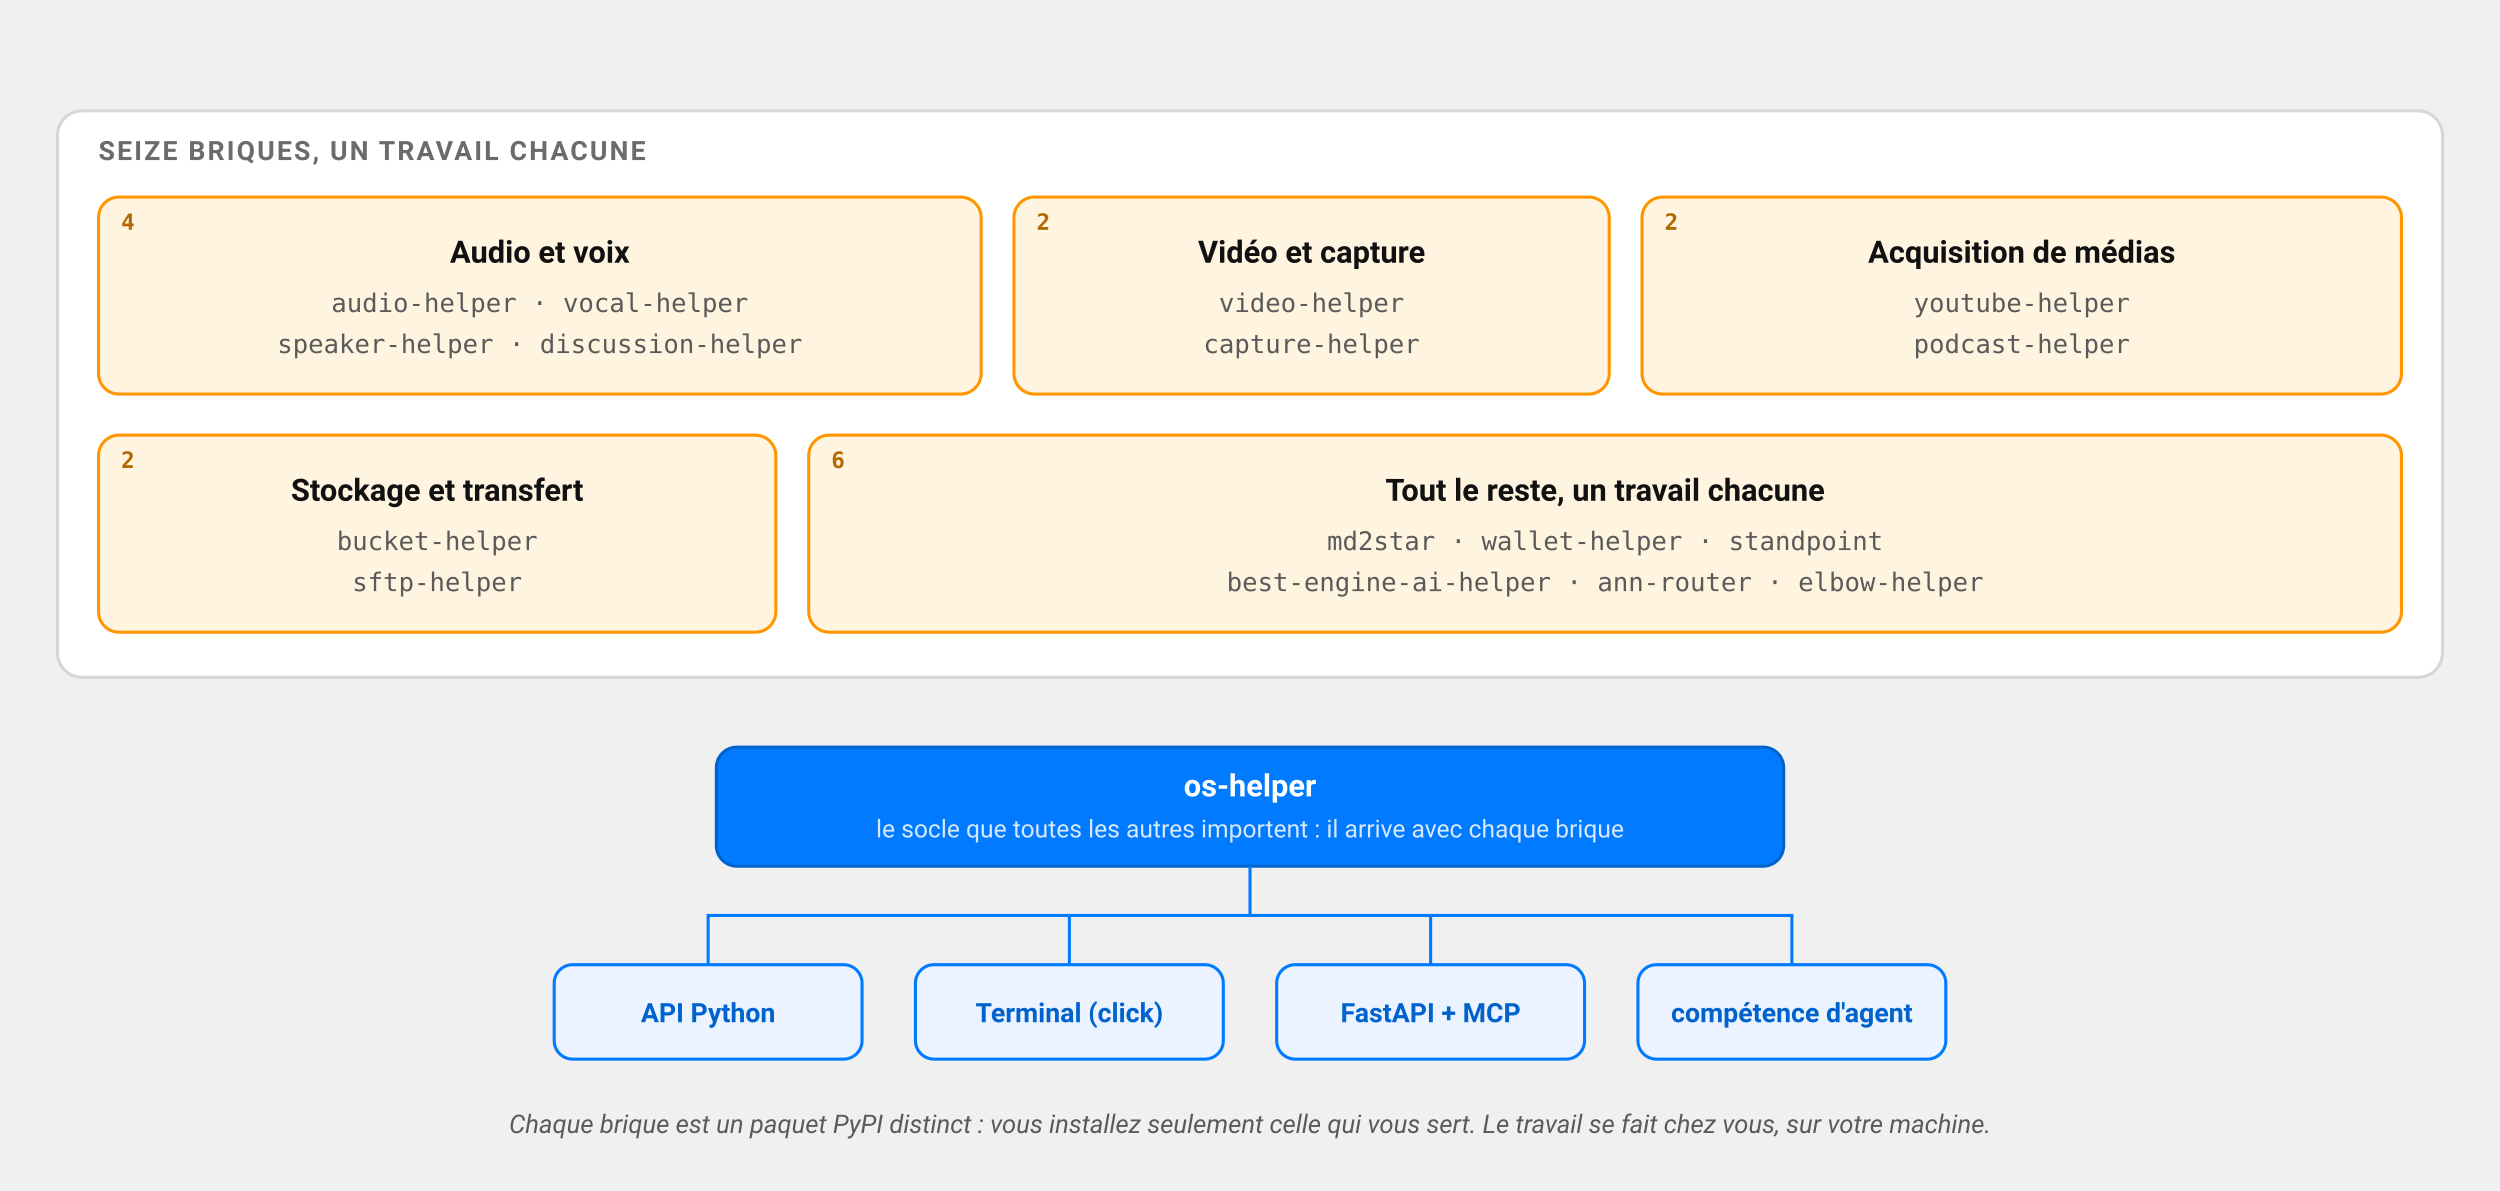
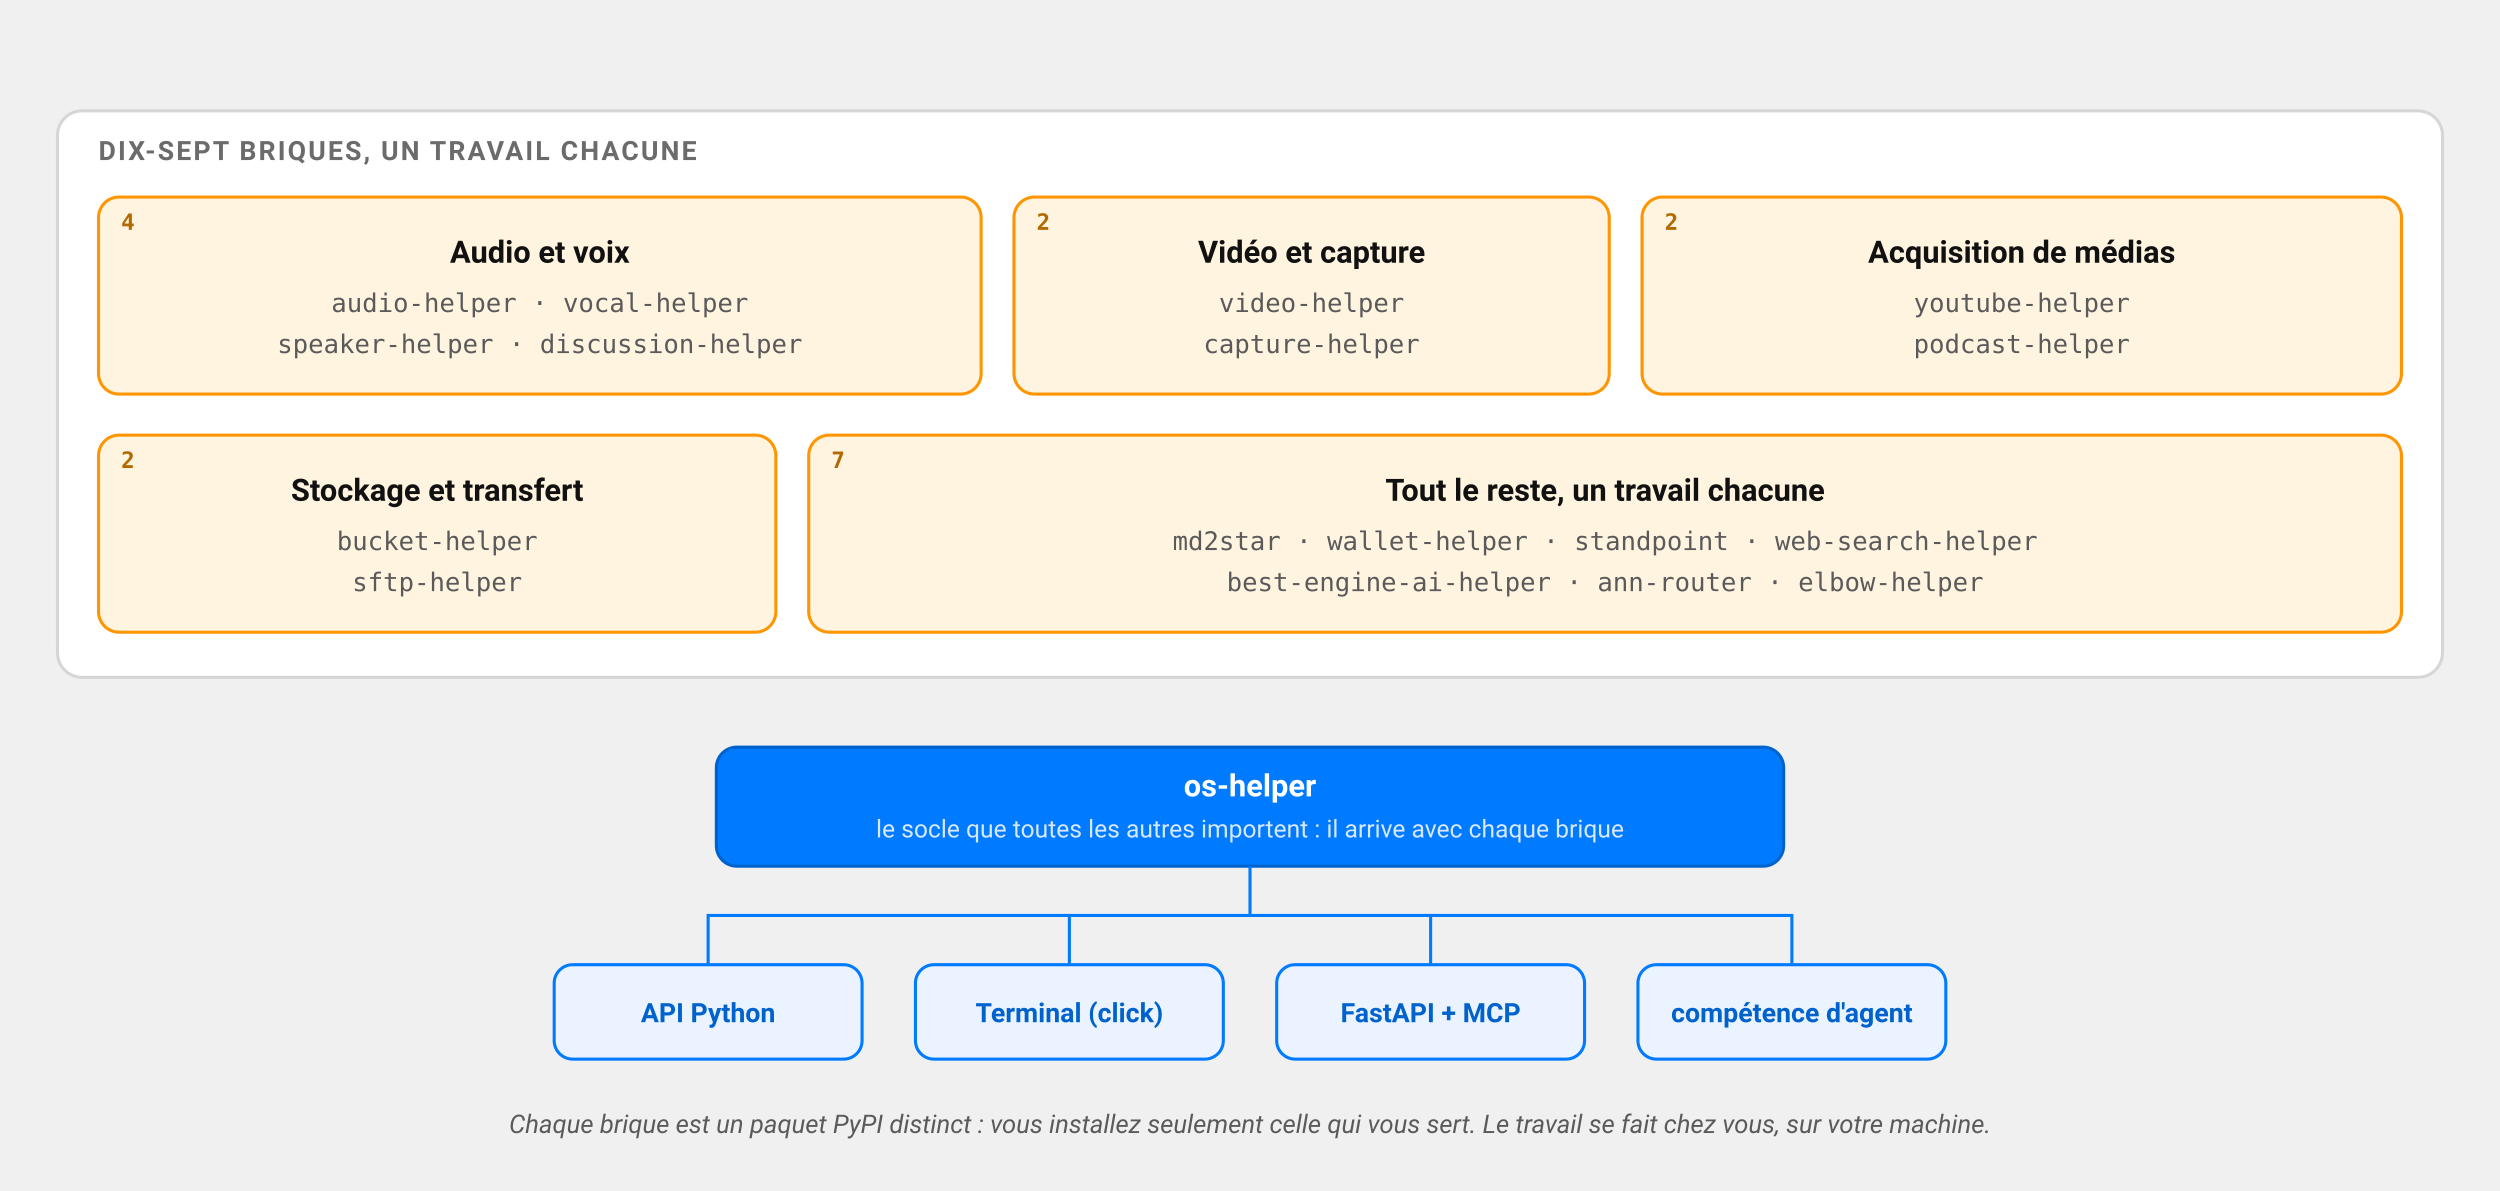
<svg xmlns="http://www.w3.org/2000/svg" viewBox="0 0 1218 580" width="1218" height="580" role="img" aria-labelledby="suite-title suite-desc" lang="fr" font-family="Roboto, 'Helvetica Neue', Arial, sans-serif">
  <style>
    .panel      { fill: #ffffff; stroke: #d6d6d6; stroke-width: 1.5; }
    .panel-label{ fill: #6b6b6b; font-size: 13px; font-weight: 600; letter-spacing: .08em; }
    .stage      { fill: #FFF4E0; stroke: #FF9500; stroke-width: 1.5; }
    .core       { fill: #007AFF; stroke: #0062CC; stroke-width: 1.5; }
    .surface    { fill: #EAF3FF; stroke: #007AFF; stroke-width: 1.5; }
    .n-title    { font-size: 15px; font-weight: 600; fill: #111111; }
    .on-dark    { fill: #ffffff; font-size: 15px; font-weight: 600; }
    .on-dark-sub{ fill: #d8e8ff; font-size: 12px; }
    .tie        { fill: none; stroke: #007AFF; stroke-width: 1.5; }
    .caption    { font-size: 12.5px; fill: #5a5a5a; font-style: italic; }
    .surf-label { font-size: 13px; font-weight: 600; fill: #0062CC; }
    .pkg        { font-size: 12.5px; fill: #5a5a5a;
                  font-family: 'Roboto Mono', ui-monospace, monospace; }
    .count      { font-size: 11px; font-weight: 700; fill: #B26A00;
                  font-family: 'Roboto Mono', ui-monospace, monospace; }

    @media (prefers-color-scheme: dark) {
      .panel      { fill: #1b1b1d; stroke: #3a3a3d; }
      .panel-label{ fill: #a0a0a6; }
      .stage      { fill: #3a2d12; stroke: #FF9500; }
      .surface    { fill: #10243d; stroke: #4da2ff; }
      .n-title    { fill: #f2f2f4; }
      .tie        { stroke: #4da2ff; }
      .caption    { fill: #a0a0a6; }
      .surf-label { fill: #4da2ff; }
      .pkg        { fill: #b4b4ba; }
      .count      { fill: #FFCC00; }
    }
  </style>
  <rect class="panel" x="28" y="54" width="1162" height="276" rx="12" />
-   <text class="panel-label" x="48" y="78">SEIZE BRIQUES, UN TRAVAIL CHACUNE</text>
+   <text class="panel-label" x="48" y="78">DIX-SEPT BRIQUES, UN TRAVAIL CHACUNE</text>
  <rect class="stage" x="48" y="96" width="430" height="96" rx="10" />
  <text class="count" x="59" y="112">4</text>
  <text class="n-title" x="263" y="128" text-anchor="middle">Audio et voix</text>
  <text class="pkg" x="263" y="152" text-anchor="middle">audio-helper · vocal-helper</text>
  <text class="pkg" x="263" y="172" text-anchor="middle">speaker-helper · discussion-helper</text>
  <rect class="stage" x="494" y="96" width="290" height="96" rx="10" />
  <text class="count" x="505" y="112">2</text>
  <text class="n-title" x="639" y="128" text-anchor="middle">Vidéo et capture</text>
  <text class="pkg" x="639" y="152" text-anchor="middle">video-helper</text>
  <text class="pkg" x="639" y="172" text-anchor="middle">capture-helper</text>
  <rect class="stage" x="800" y="96" width="370" height="96" rx="10" />
  <text class="count" x="811" y="112">2</text>
  <text class="n-title" x="985" y="128" text-anchor="middle">Acquisition de médias</text>
  <text class="pkg" x="985" y="152" text-anchor="middle">youtube-helper</text>
  <text class="pkg" x="985" y="172" text-anchor="middle">podcast-helper</text>
  <rect class="stage" x="48" y="212" width="330" height="96" rx="10" />
  <text class="count" x="59" y="228">2</text>
  <text class="n-title" x="213" y="244" text-anchor="middle">Stockage et transfert</text>
  <text class="pkg" x="213" y="268" text-anchor="middle">bucket-helper</text>
  <text class="pkg" x="213" y="288" text-anchor="middle">sftp-helper</text>
  <rect class="stage" x="394" y="212" width="776" height="96" rx="10" />
-   <text class="count" x="405" y="228">6</text>
+   <text class="count" x="405" y="228">7</text>
  <text class="n-title" x="782" y="244" text-anchor="middle">Tout le reste, un travail chacune</text>
-   <text class="pkg" x="782" y="268" text-anchor="middle">md2star · wallet-helper · standpoint</text>
+   <text class="pkg" x="782" y="268" text-anchor="middle">md2star · wallet-helper · standpoint · web-search-helper</text>
  <text class="pkg" x="782" y="288" text-anchor="middle">best-engine-ai-helper · ann-router · elbow-helper</text>
  <rect class="core" x="349" y="364" width="520" height="58" rx="10" />
  <text class="on-dark" x="609" y="388" text-anchor="middle">os-helper</text>
  <text class="on-dark-sub" x="609" y="408" text-anchor="middle">le socle que toutes les autres importent : il arrive avec chaque brique</text>
  <path class="tie" d="M609 422 V446 H345 V470" />
  <path class="tie" d="M609 446 H873 V470" />
  <path class="tie" d="M521 446 V470" />
  <path class="tie" d="M697 446 V470" />
  <rect class="surface" x="270" y="470" width="150" height="46" rx="9" />
  <text class="surf-label" x="345" y="498" text-anchor="middle">API Python</text>
  <rect class="surface" x="446" y="470" width="150" height="46" rx="9" />
  <text class="surf-label" x="521" y="498" text-anchor="middle">Terminal (click)</text>
  <rect class="surface" x="622" y="470" width="150" height="46" rx="9" />
  <text class="surf-label" x="697" y="498" text-anchor="middle">FastAPI + MCP</text>
  <rect class="surface" x="798" y="470" width="150" height="46" rx="9" />
  <text class="surf-label" x="873" y="498" text-anchor="middle">compétence d'agent</text>
  <text class="caption" x="609" y="552" text-anchor="middle">Chaque brique est un paquet PyPI distinct : vous installez seulement celle qui vous sert. Le travail se fait chez vous, sur votre machine.</text>
</svg>
